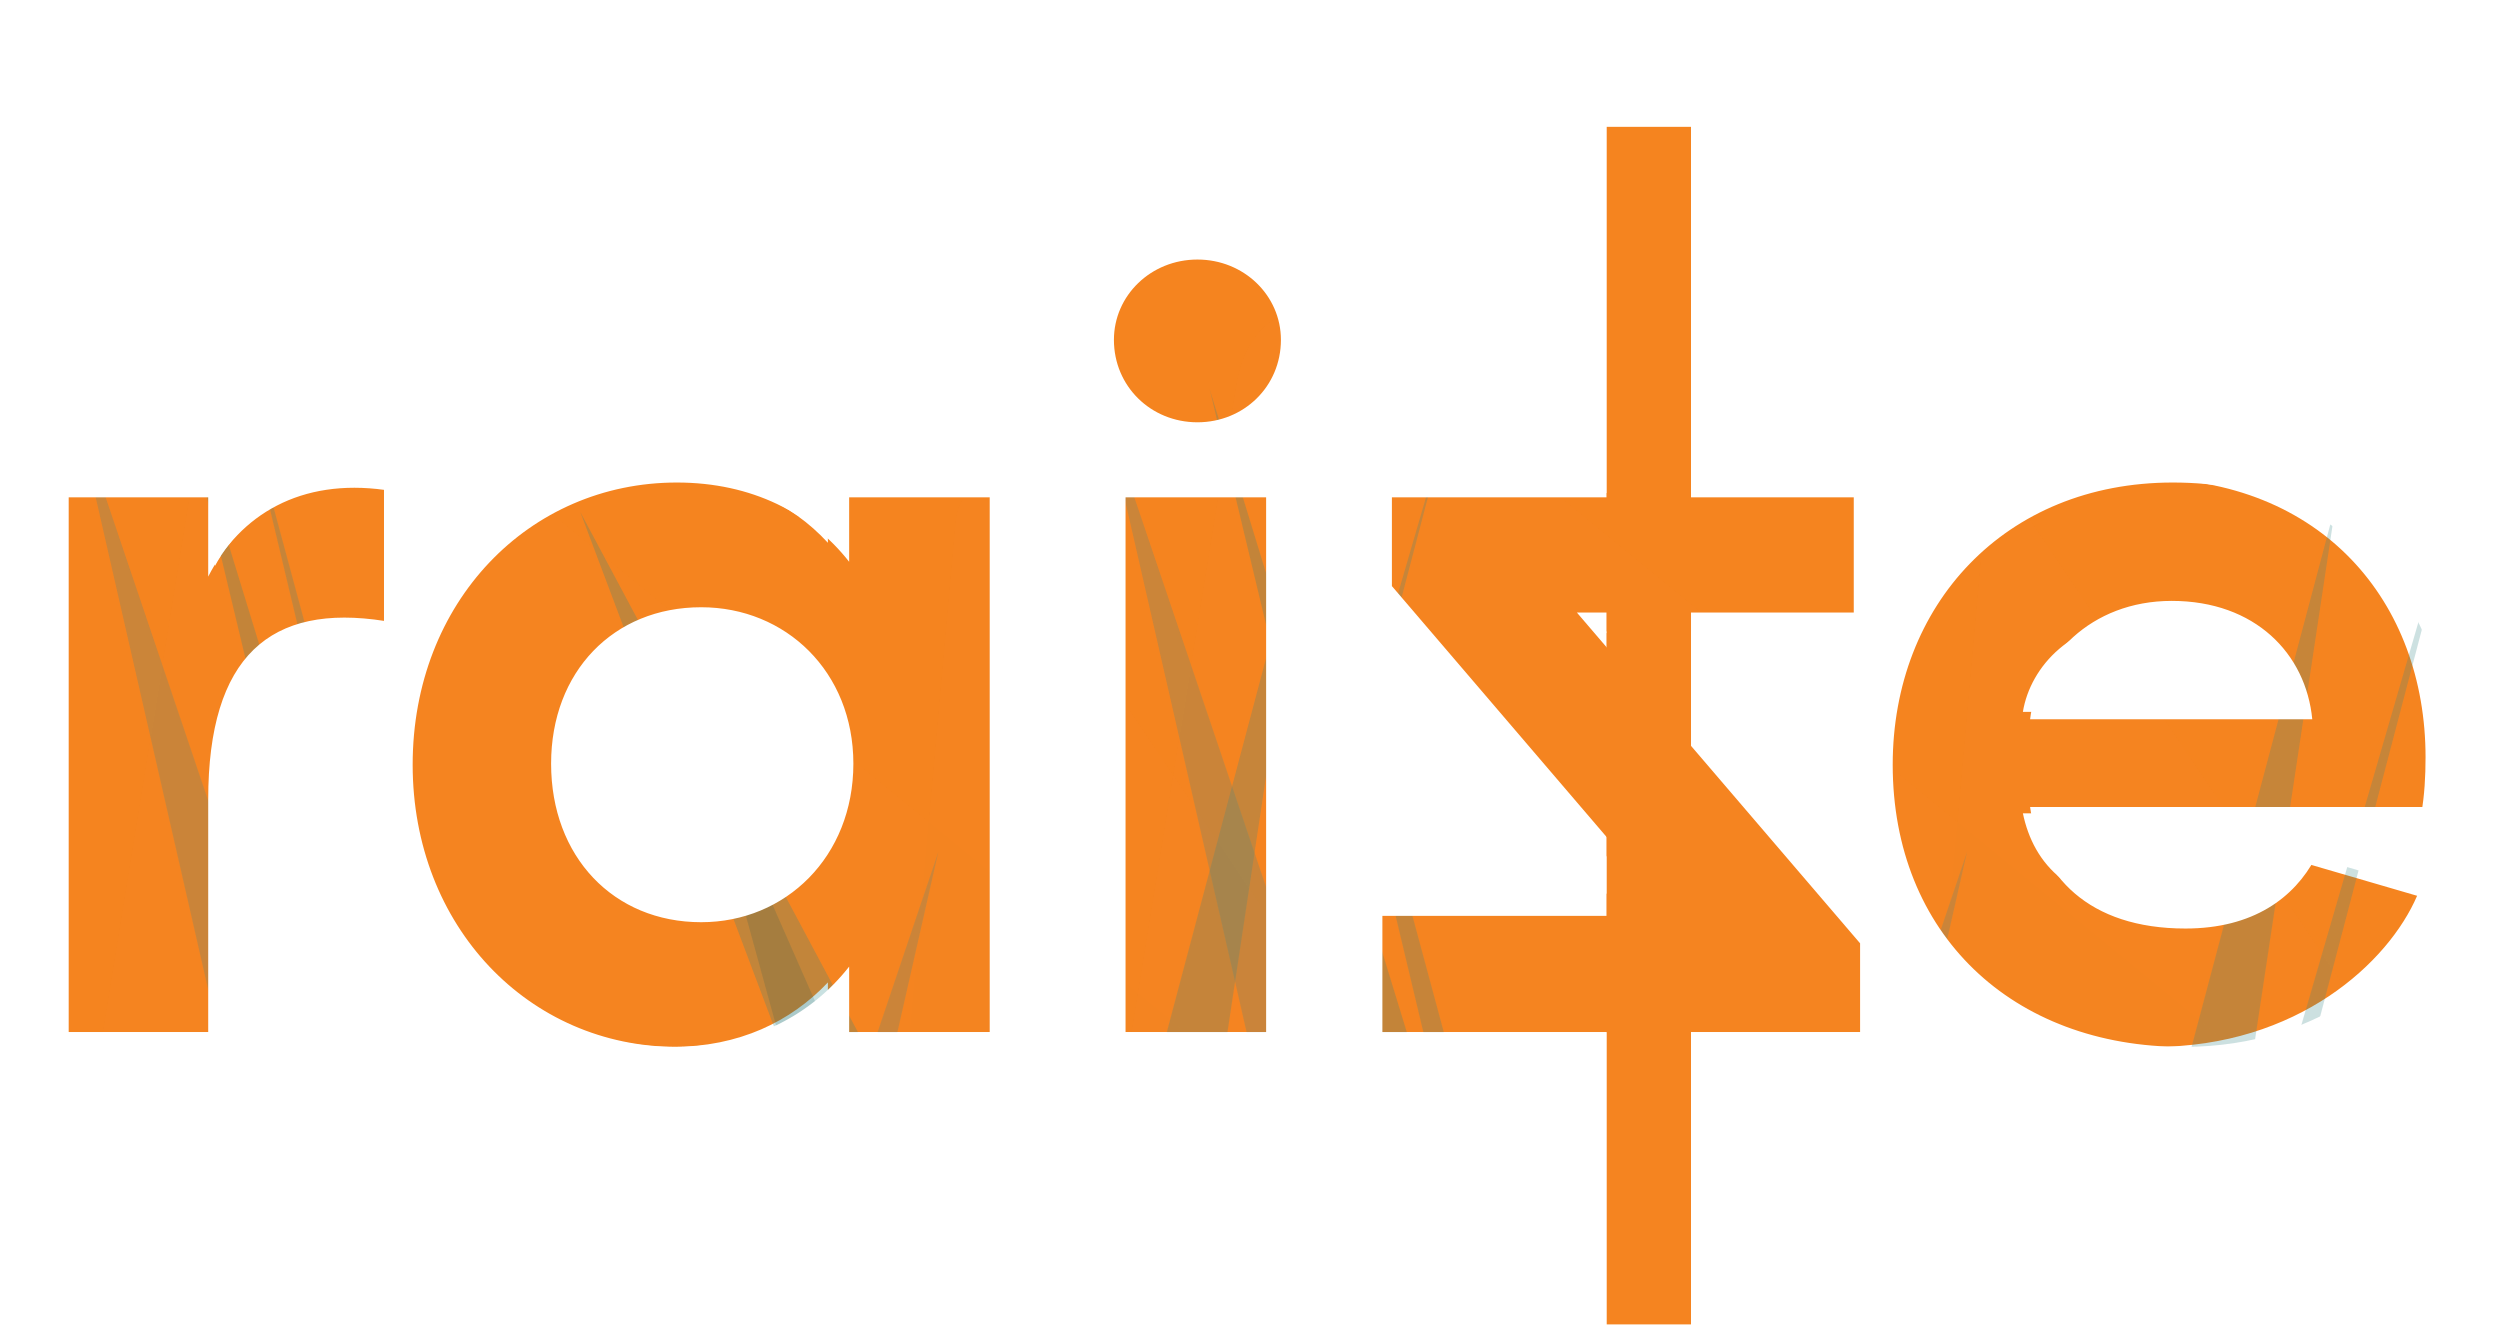
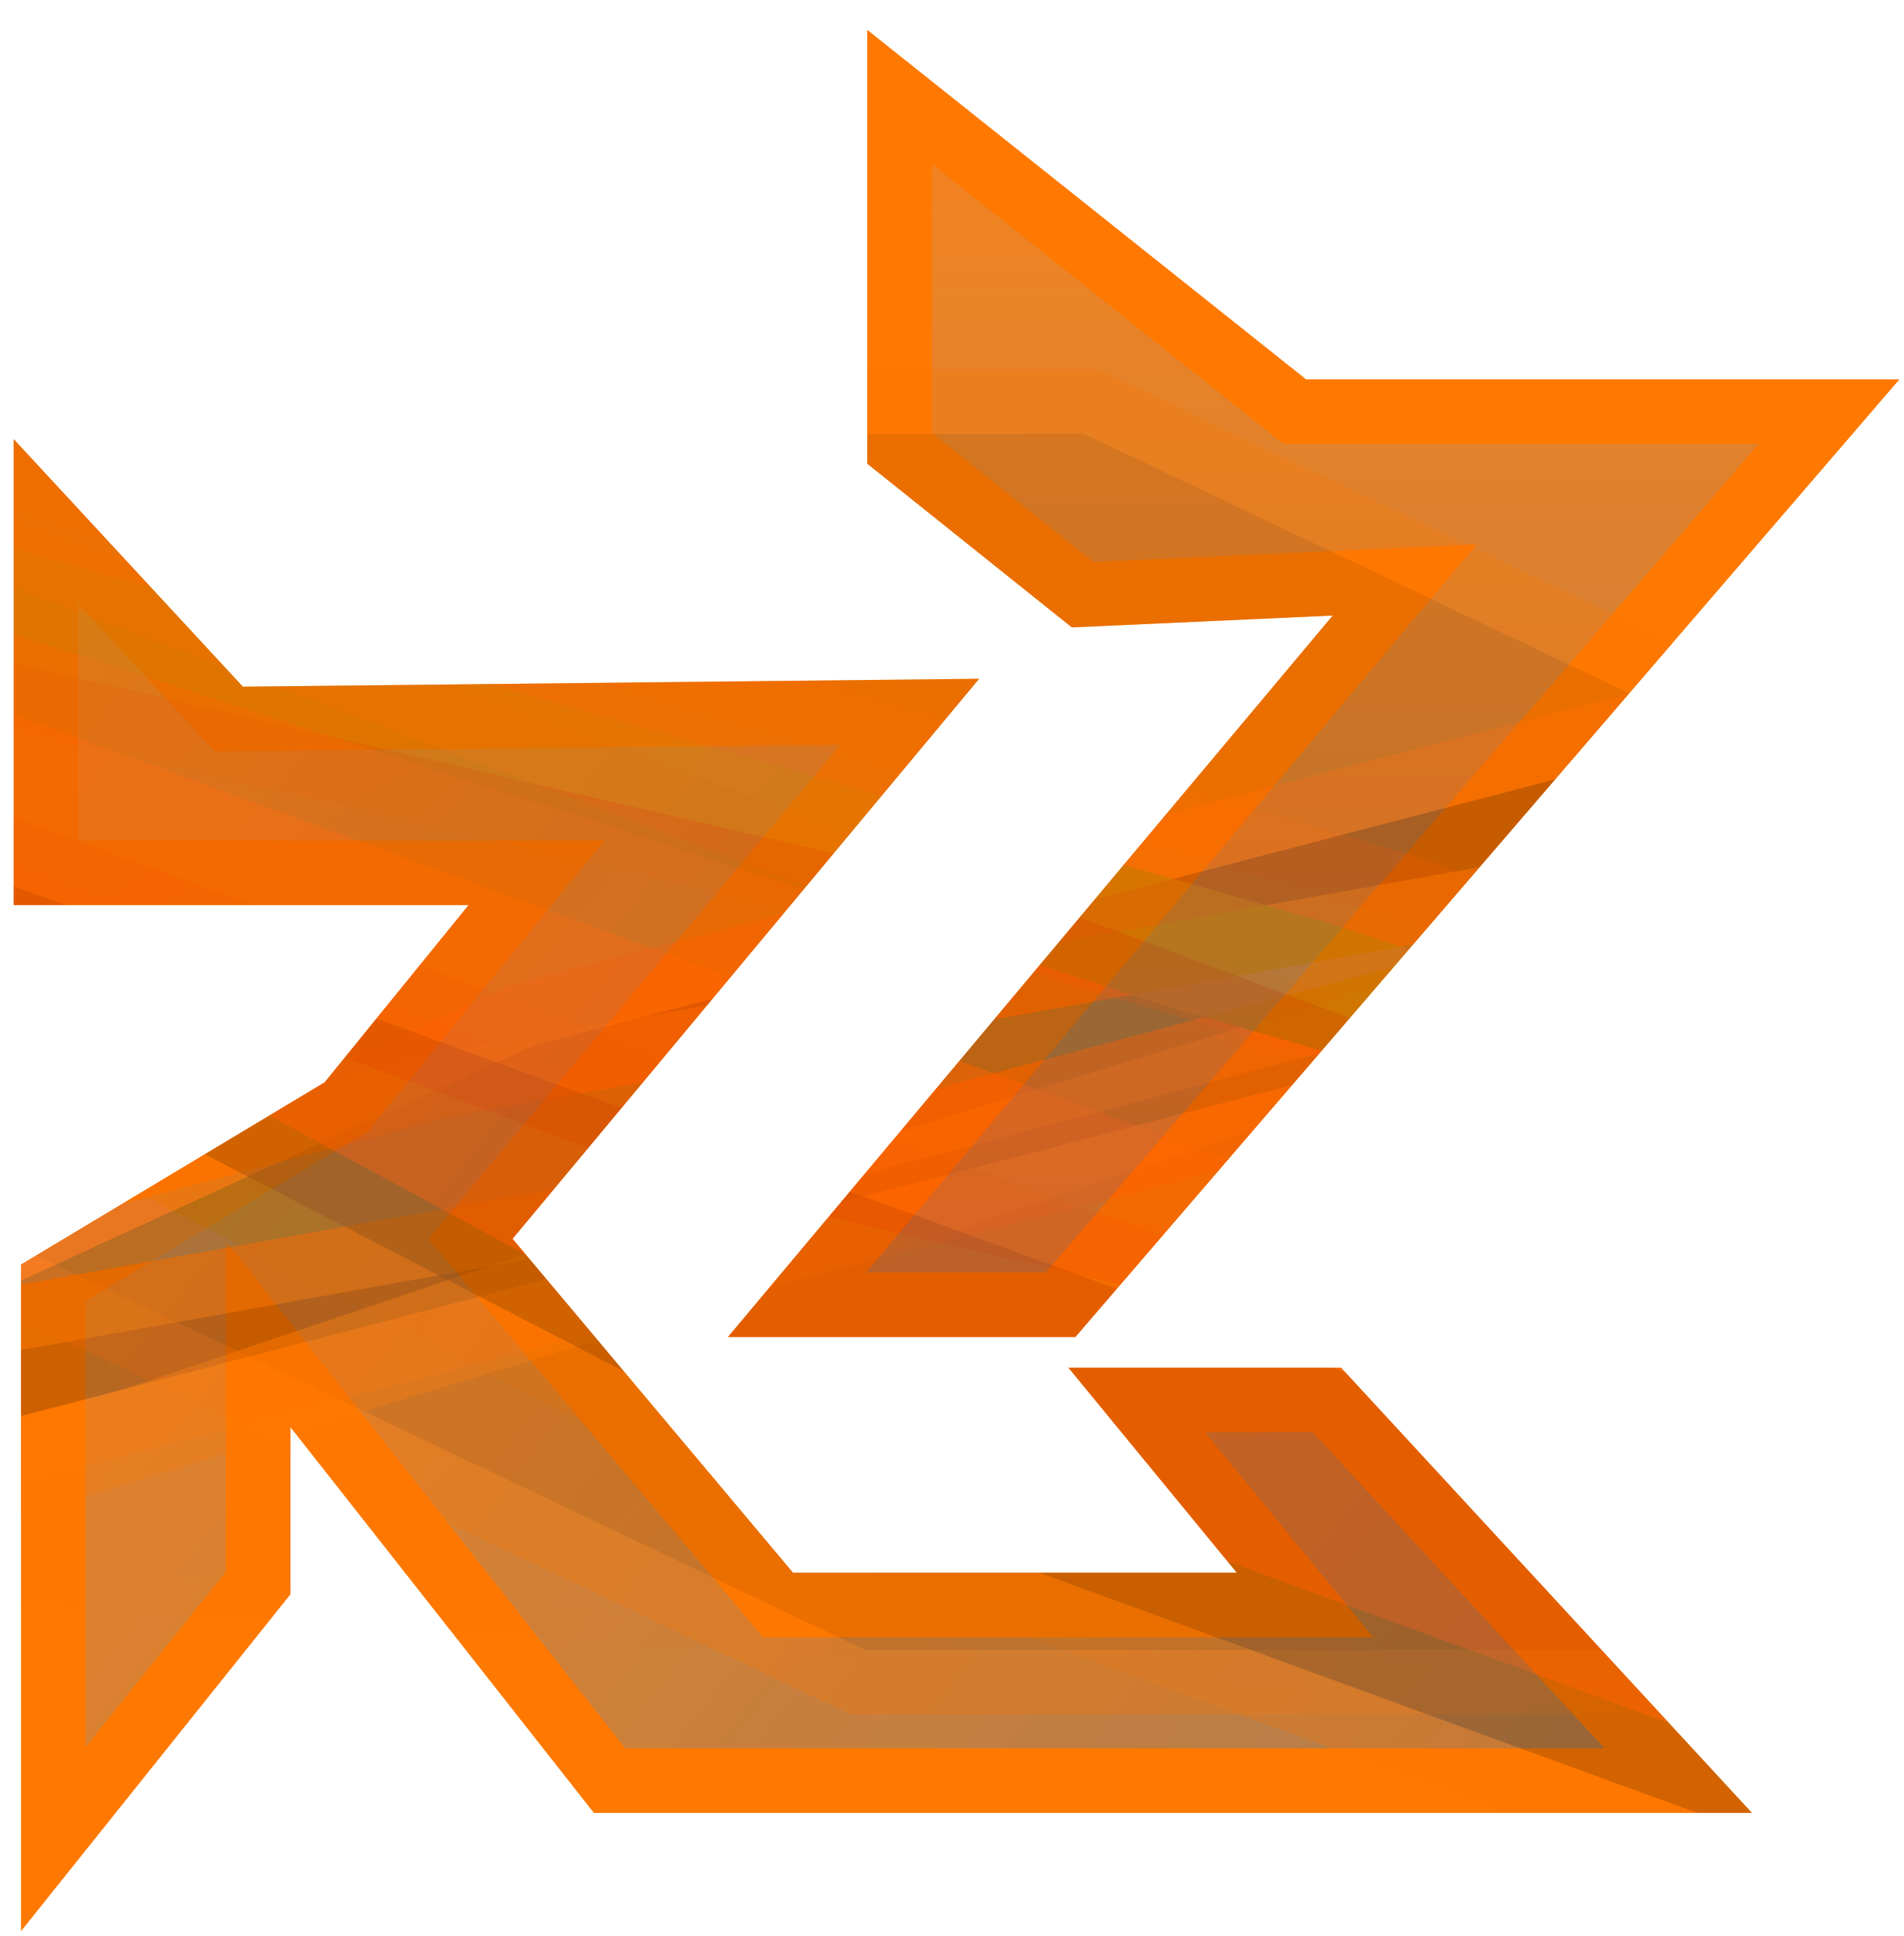
- <svg xmlns="http://www.w3.org/2000/svg" width="109" height="58" viewBox="0 0 109 58" fill="none">
-   <mask id="mask0_239_1324" style="mask-type:alpha" maskUnits="userSpaceOnUse" x="2" y="4" width="105" height="54">
-     <path d="M9.078 25.14C10.46 22.421 13.133 20.854 16.773 21.361V27.075C11.796 26.291 9.078 28.596 9.078 34.862V45H2.995V21.683H9.078V25.14ZM29.512 45.645C23.061 45.645 17.992 40.392 17.992 33.342C17.992 26.245 23.061 21.038 29.512 21.038C32.783 21.038 35.364 22.375 37.023 24.494V21.683H43.151V45H37.023V42.143C35.364 44.263 32.783 45.645 29.512 45.645ZM30.572 40.208C34.258 40.208 37.207 37.351 37.207 33.296C37.207 29.287 34.258 26.476 30.572 26.476C26.747 26.476 24.028 29.287 24.028 33.296C24.028 37.351 26.747 40.208 30.572 40.208ZM52.208 18.412C50.18 18.412 48.567 16.845 48.567 14.818C48.567 12.882 50.18 11.316 52.208 11.316C54.235 11.316 55.848 12.882 55.848 14.818C55.848 16.845 54.235 18.412 52.208 18.412ZM49.074 45V21.683H55.203V45H49.074ZM95.194 45.645C87.729 45.645 82.522 40.715 82.522 33.342C82.522 26.384 87.406 21.038 94.733 21.038C102.382 21.038 106.76 26.338 106.76 33.019C106.76 33.757 106.76 34.448 106.622 35.185H88.512C88.927 38.18 91.046 40.484 95.286 40.484C98.235 40.484 100.032 39.148 100.954 37.397L106.437 39.01C105.101 42.051 101.322 45.645 95.194 45.645ZM88.512 31.36H100.815C100.539 28.503 98.327 26.199 94.687 26.199C91.139 26.199 88.835 28.688 88.512 31.36Z" fill="#F5841F" />
-     <line x1="71.885" y1="57.754" x2="71.885" y2="4.762" stroke="#F5841F" stroke-width="3.686" />
-     <path d="M72.99 39.931H60.272V45H81.1V41.129L68.751 26.706H80.824V21.683H60.687V25.554L72.99 39.931Z" fill="#F5841F" />
+ <svg xmlns="http://www.w3.org/2000/svg" width="59" height="60" viewBox="0 0 59 60" fill="none">
+   <path d="M7.096 22.286L1.424 16.16V27.05H16.625L10.726 34.311L1.651 39.756V57L8.004 49.059V41.344L18.894 55.185H52.02L41.13 43.387H35.231L40.449 49.739H24.113L14.584 38.395L28.197 22.059L7.096 22.286Z" fill="url(#paint0_linear_430_33)" stroke="#FF7800" stroke-width="2" />
+   <path d="M40.133 12.756L27.881 3V13.891L33.553 18.429L43.536 17.975L24.705 40.437H32.873L56.696 12.756H40.133Z" fill="url(#paint1_linear_430_33)" stroke="#FF7800" stroke-width="2" />
+   <mask id="mask0_430_33" style="mask-type:alpha" maskUnits="userSpaceOnUse" x="0" y="0" width="59" height="60">
+     <path d="M7.096 22.286L1.424 16.16V27.05H16.625L10.726 34.311L1.651 39.756V57L8.004 49.059V41.344L18.894 55.185H52.02L41.13 43.387H35.231L40.449 49.739H24.113L14.584 38.395L28.197 22.059L7.096 22.286Z" fill="url(#paint2_linear_430_33)" stroke="#FF7800" stroke-width="2" />
+     <path d="M40.133 12.756L27.881 3V13.891L33.553 18.429L43.536 17.975L24.705 40.437H32.873L56.696 12.756H40.133Z" fill="url(#paint3_linear_430_33)" stroke="#FF7800" stroke-width="2" />
  </mask>
-   <g mask="url(#mask0_239_1324)">
-     <path d="M9.369 24.679C10.752 22.144 13.286 20.716 16.742 21.177V28.089C11.765 27.259 9.369 29.379 9.369 35.185V45H1.996V21.499H9.369V24.679ZM29.322 45.645C22.963 45.645 17.894 40.392 17.894 33.25C17.894 26.107 22.963 20.854 29.322 20.854C32.225 20.854 34.483 21.914 36.096 23.665V21.499H43.468V45H36.096V42.834C34.483 44.539 32.225 45.645 29.322 45.645ZM30.658 39.102C33.838 39.102 36.28 36.752 36.28 33.203C36.28 29.701 33.838 27.397 30.658 27.397C27.479 27.397 25.175 29.701 25.175 33.203C25.175 36.752 27.479 39.102 30.658 39.102ZM52.617 18.78C50.267 18.78 48.377 16.937 48.377 14.587C48.377 12.329 50.267 10.486 52.617 10.486C54.967 10.486 56.856 12.329 56.856 14.587C56.856 16.937 54.967 18.78 52.617 18.78ZM48.838 45V21.499H56.211V45H48.838ZM93.912 45.645C86.262 45.645 81.009 40.622 81.009 33.296C81.009 26.245 85.94 20.854 93.451 20.854C101.238 20.854 105.754 26.245 105.754 33.019C105.754 33.849 105.708 34.678 105.57 35.461H88.198C88.659 37.673 90.271 39.517 94.05 39.517C96.538 39.517 97.967 38.549 98.75 37.12L105.386 39.056C104.141 41.959 100.179 45.645 93.912 45.645ZM88.198 31.038H98.566C98.335 28.918 96.446 27.029 93.405 27.029C90.364 27.029 88.52 29.056 88.198 31.038Z" fill="#F5841F" />
-     <line x1="71.885" y1="57.754" x2="71.885" y2="5.53" stroke="#F5841F" stroke-width="3.686" />
-     <path d="M71.47 38.964H59.812V45H81.193V40.392L69.995 27.536H80.916V21.499H60.226V26.107L71.47 38.964Z" fill="#F5841F" />
+   <g mask="url(#mask0_430_33)">
    <g opacity="0.5">
      <g style="mix-blend-mode:color-dodge" opacity="0.5">
-         <path d="M33.119 77.181L81.516 220.218L28.927 220.411L-19.47 77.375L33.119 77.181Z" fill="#378787" />
+         <path d="M-56.7 12.499L33.826 12.446L117.137 52.09L26.611 52.143L-56.7 12.499Z" fill="#AF5200" />
+         <path d="M-56.7 12.499L33.826 12.446L117.137 52.09L26.611 52.143L-56.7 12.499Z" stroke="#FF7800" stroke-width="2" />
      </g>
      <g style="mix-blend-mode:hard-light" opacity="0.5">
-         <path d="M25.021 142.352L56.993 21.949L36.865 155.486L4.893 275.889L25.021 142.352Z" fill="#368787" />
+         <path d="M-31.281 53.233L16.194 31.455L91.605 11.819L44.13 33.597L-31.281 53.233Z" fill="#3C1C00" />
+         <path d="M-31.281 53.233L16.194 31.455L91.605 11.819L44.13 33.597L-31.281 53.233Z" stroke="#FF7800" stroke-width="2" />
      </g>
      <g style="mix-blend-mode:plus-darker" opacity="0.5">
-         <path d="M25.292 148.619L63.057 18.642L27.482 154.002L-10.283 283.979L25.292 148.619Z" fill="#388787" />
+         <path d="M-22.68 53.018L25.541 36.813L76.731 21.252L28.51 37.457L-22.68 53.018Z" fill="#388787" />
+         <path d="M-22.68 53.018L25.541 36.813L76.731 21.252L28.51 37.457L-22.68 53.018Z" stroke="#FF7800" stroke-width="2" />
      </g>
      <g style="mix-blend-mode:overlay" opacity="0.02">
-         <rect width="224.054" height="96.711" rx="5.99" transform="matrix(-0.159835 0.987144 -0.773965 -0.633229 84.8569 72.1462)" fill="url(#paint0_linear_239_1324)" />
+         <rect x="-1.717" y="0.564" width="84.665" height="130.28" rx="3.64" transform="matrix(-0.724531 0.689242 -0.992153 -0.125033 123.803 18.9017)" fill="url(#paint4_linear_430_33)" />
+         <rect x="-1.717" y="0.564" width="84.665" height="130.28" rx="3.64" transform="matrix(-0.724531 0.689242 -0.992153 -0.125033 123.803 18.9017)" stroke="#FF7800" stroke-width="2" />
      </g>
      <g style="mix-blend-mode:lighten" opacity="0.5">
-         <path d="M8.888 132.177L40.913 37.139L10.976 168.973L-21.049 264.012L8.888 132.177Z" fill="#4B8787" />
+         <path d="M-42.265 48.503L13.732 33.637L73.633 22.92L17.636 37.786L-42.265 48.503Z" fill="#4B8787" />
+         <path d="M-42.265 48.503L13.732 33.637L73.633 22.92L17.636 37.786L-42.265 48.503Z" stroke="#FF7800" stroke-width="2" />
      </g>
      <g style="mix-blend-mode:exclusion" opacity="0.5">
-         <path d="M44.932 144.463L76.941 278.699L42.419 150.73L10.409 16.493L44.932 144.463Z" fill="#3A8787" />
+         <path d="M-14.711 13.719L40.966 29.587L92.59 46.231L36.913 30.364L-14.711 13.719Z" fill="#3A8787" />
+         <path d="M-14.711 13.719L40.966 29.587L92.59 46.231L36.913 30.364L-14.711 13.719Z" stroke="#FF7800" stroke-width="2" />
      </g>
      <g style="mix-blend-mode:darken" opacity="0.5">
-         <path d="M45.531 144.235L100.008 288.982L34.928 167.073L-19.549 22.327L45.531 144.235Z" fill="#278787" />
+         <path d="M-48.282 8.622L44.09 42.334L121.412 82.361L29.041 48.649L-48.282 8.622Z" fill="#522700" />
+         <path d="M-48.282 8.622L44.09 42.334L121.412 82.361L29.041 48.649L-48.282 8.622Z" stroke="#FF7800" stroke-width="2" />
      </g>
      <g style="mix-blend-mode:soft-light" opacity="0.5">
-         <path d="M45.973 141.182L78.432 276.735L40.35 152.521L7.891 16.968L45.973 141.182Z" fill="#2D8787" />
+         <path d="M-27.879 6.533L43.884 27.583L105.05 50.555L33.287 29.505L-27.879 6.533Z" fill="#F5841F" />
+         <path d="M-27.879 6.533L43.884 27.583L105.05 50.555L33.287 29.505L-27.879 6.533Z" stroke="#FF7800" stroke-width="2" />
      </g>
      <g style="mix-blend-mode:overlay" opacity="0.02">
-         <rect width="213.197" height="59.113" rx="2.811" transform="matrix(-0.088811 0.996049 -0.558367 -0.829594 74.9084 69.1006)" fill="url(#paint1_linear_239_1324)" />
+         <rect x="-1.885" y="0.392" width="61.085" height="95.816" rx="1.177" transform="matrix(-0.887365 0.461068 -0.997639 -0.0686701 116.179 26.1681)" fill="url(#paint5_linear_430_33)" />
+         <rect x="-1.885" y="0.392" width="61.085" height="95.816" rx="1.177" transform="matrix(-0.887365 0.461068 -0.997639 -0.0686701 116.179 26.1681)" stroke="#FF7800" stroke-width="2" />
      </g>
      <g style="mix-blend-mode:multiply" opacity="0.5">
-         <path d="M22.805 167.899L-14.601 31.654L28.567 129.66L65.974 265.906L22.805 167.899Z" fill="#328787" />
+         <path d="M97.646 53.385L21.456 35.71L-44.565 11.14L31.626 28.814L97.646 53.385Z" fill="#F5841F" />
+         <path d="M97.646 53.385L21.456 35.71L-44.565 11.14L31.626 28.814L97.646 53.385Z" stroke="#FF7800" stroke-width="2" />
      </g>
      <g style="mix-blend-mode:hard-light" opacity="0.5">
-         <path d="M35.101 157.068L3.272 17.742L48.201 150.575L80.029 289.902L35.101 157.068Z" fill="#4A8787" />
-       </g>
-     </g>
-     <g opacity="0.5">
-       <g style="mix-blend-mode:color-dodge" opacity="0.5">
-         <path d="M77.97 77.181L126.368 220.217L73.779 220.411L25.381 77.375L77.97 77.181Z" fill="#378787" />
-       </g>
-       <g style="mix-blend-mode:hard-light" opacity="0.5">
-         <path d="M69.872 142.352L101.844 21.95L81.716 155.486L49.744 275.889L69.872 142.352Z" fill="#368787" />
-       </g>
-       <g style="mix-blend-mode:plus-darker" opacity="0.5">
-         <path d="M70.143 148.618L107.908 18.641L72.333 154.002L34.568 283.979L70.143 148.618Z" fill="#388787" />
-       </g>
-       <g style="mix-blend-mode:overlay" opacity="0.02">
-         <rect width="224.054" height="96.711" rx="5.99" transform="matrix(-0.159835 0.987144 -0.773965 -0.633229 129.708 72.1462)" fill="url(#paint2_linear_239_1324)" />
-       </g>
-       <g style="mix-blend-mode:lighten" opacity="0.5">
-         <path d="M53.74 132.177L85.764 37.139L55.827 168.973L23.803 264.012L53.74 132.177Z" fill="#4B8787" />
-       </g>
-       <g style="mix-blend-mode:exclusion" opacity="0.5">
-         <path d="M89.783 144.463L121.792 278.699L87.269 150.73L55.26 16.493L89.783 144.463Z" fill="#3A8787" />
-       </g>
-       <g style="mix-blend-mode:darken" opacity="0.5">
-         <path d="M90.382 144.236L144.859 288.982L79.779 167.073L25.302 22.327L90.382 144.236Z" fill="#278787" />
-       </g>
-       <g style="mix-blend-mode:soft-light" opacity="0.5">
-         <path d="M90.824 141.182L123.283 276.735L85.201 152.521L52.742 16.968L90.824 141.182Z" fill="#2D8787" />
-       </g>
-       <g style="mix-blend-mode:overlay" opacity="0.02">
-         <rect width="213.197" height="59.113" rx="2.811" transform="matrix(-0.088811 0.996048 -0.558367 -0.829594 119.76 69.1005)" fill="url(#paint3_linear_239_1324)" />
-       </g>
-       <g style="mix-blend-mode:multiply" opacity="0.5">
-         <path d="M67.656 167.899L30.25 31.654L73.419 129.66L110.825 265.905L67.656 167.899Z" fill="#328787" />
-       </g>
-       <g style="mix-blend-mode:hard-light" opacity="0.5">
-         <path d="M79.952 157.068L48.123 17.742L93.052 150.575L124.881 289.902L79.952 157.068Z" fill="#4A8787" />
+         <path d="M108.373 73.083L25.456 42.713L-33.285 10.859L49.633 41.228L108.373 73.083Z" fill="#FF7800" />
+         <path d="M108.373 73.083L25.456 42.713L-33.285 10.859L49.633 41.228L108.373 73.083Z" stroke="#FF7800" stroke-width="2" />
      </g>
    </g>
  </g>
  <defs>
-     <linearGradient id="paint0_linear_239_1324" x1="112.027" y1="0" x2="112.027" y2="96.711" gradientUnits="userSpaceOnUse">
+     <linearGradient id="paint0_linear_430_33" x1="1.424" y1="16.504" x2="52.02" y2="56.655" gradientUnits="userSpaceOnUse">
+       <stop stop-color="#F5841F" />
+       <stop offset="1" stop-color="#AE7B4D" />
+     </linearGradient>
+     <linearGradient id="paint1_linear_430_33" x1="40.7" y1="3" x2="40.7" y2="40.437" gradientUnits="userSpaceOnUse">
+       <stop stop-color="#F5841F" />
+       <stop offset="1" stop-color="#B57C48" />
+     </linearGradient>
+     <linearGradient id="paint2_linear_430_33" x1="1.424" y1="16.504" x2="52.02" y2="56.655" gradientUnits="userSpaceOnUse">
+       <stop stop-color="#F5841F" />
+       <stop offset="1" stop-color="#AE7B4D" />
+     </linearGradient>
+     <linearGradient id="paint3_linear_430_33" x1="40.7" y1="3" x2="40.7" y2="40.437" gradientUnits="userSpaceOnUse">
+       <stop stop-color="#F5841F" />
+       <stop offset="1" stop-color="#B57C48" />
+     </linearGradient>
+     <linearGradient id="paint4_linear_430_33" x1="43.333" y1="0" x2="43.333" y2="132.28" gradientUnits="userSpaceOnUse">
      <stop stop-color="#87877C" stop-opacity="0.53" />
      <stop offset="1" stop-color="#878755" stop-opacity="0.335" />
    </linearGradient>
-     <linearGradient id="paint1_linear_239_1324" x1="106.599" y1="0" x2="106.599" y2="59.113" gradientUnits="userSpaceOnUse">
-       <stop stop-color="#87877C" stop-opacity="0.53" />
-       <stop offset="1" stop-color="#878755" stop-opacity="0.335" />
-     </linearGradient>
-     <linearGradient id="paint2_linear_239_1324" x1="112.027" y1="0" x2="112.027" y2="96.711" gradientUnits="userSpaceOnUse">
-       <stop stop-color="#87877C" stop-opacity="0.53" />
-       <stop offset="1" stop-color="#878755" stop-opacity="0.335" />
-     </linearGradient>
-     <linearGradient id="paint3_linear_239_1324" x1="106.599" y1="0" x2="106.599" y2="59.113" gradientUnits="userSpaceOnUse">
+     <linearGradient id="paint5_linear_430_33" x1="31.542" y1="0" x2="31.542" y2="97.816" gradientUnits="userSpaceOnUse">
      <stop stop-color="#87877C" stop-opacity="0.53" />
      <stop offset="1" stop-color="#878755" stop-opacity="0.335" />
    </linearGradient>
  </defs>
</svg>
